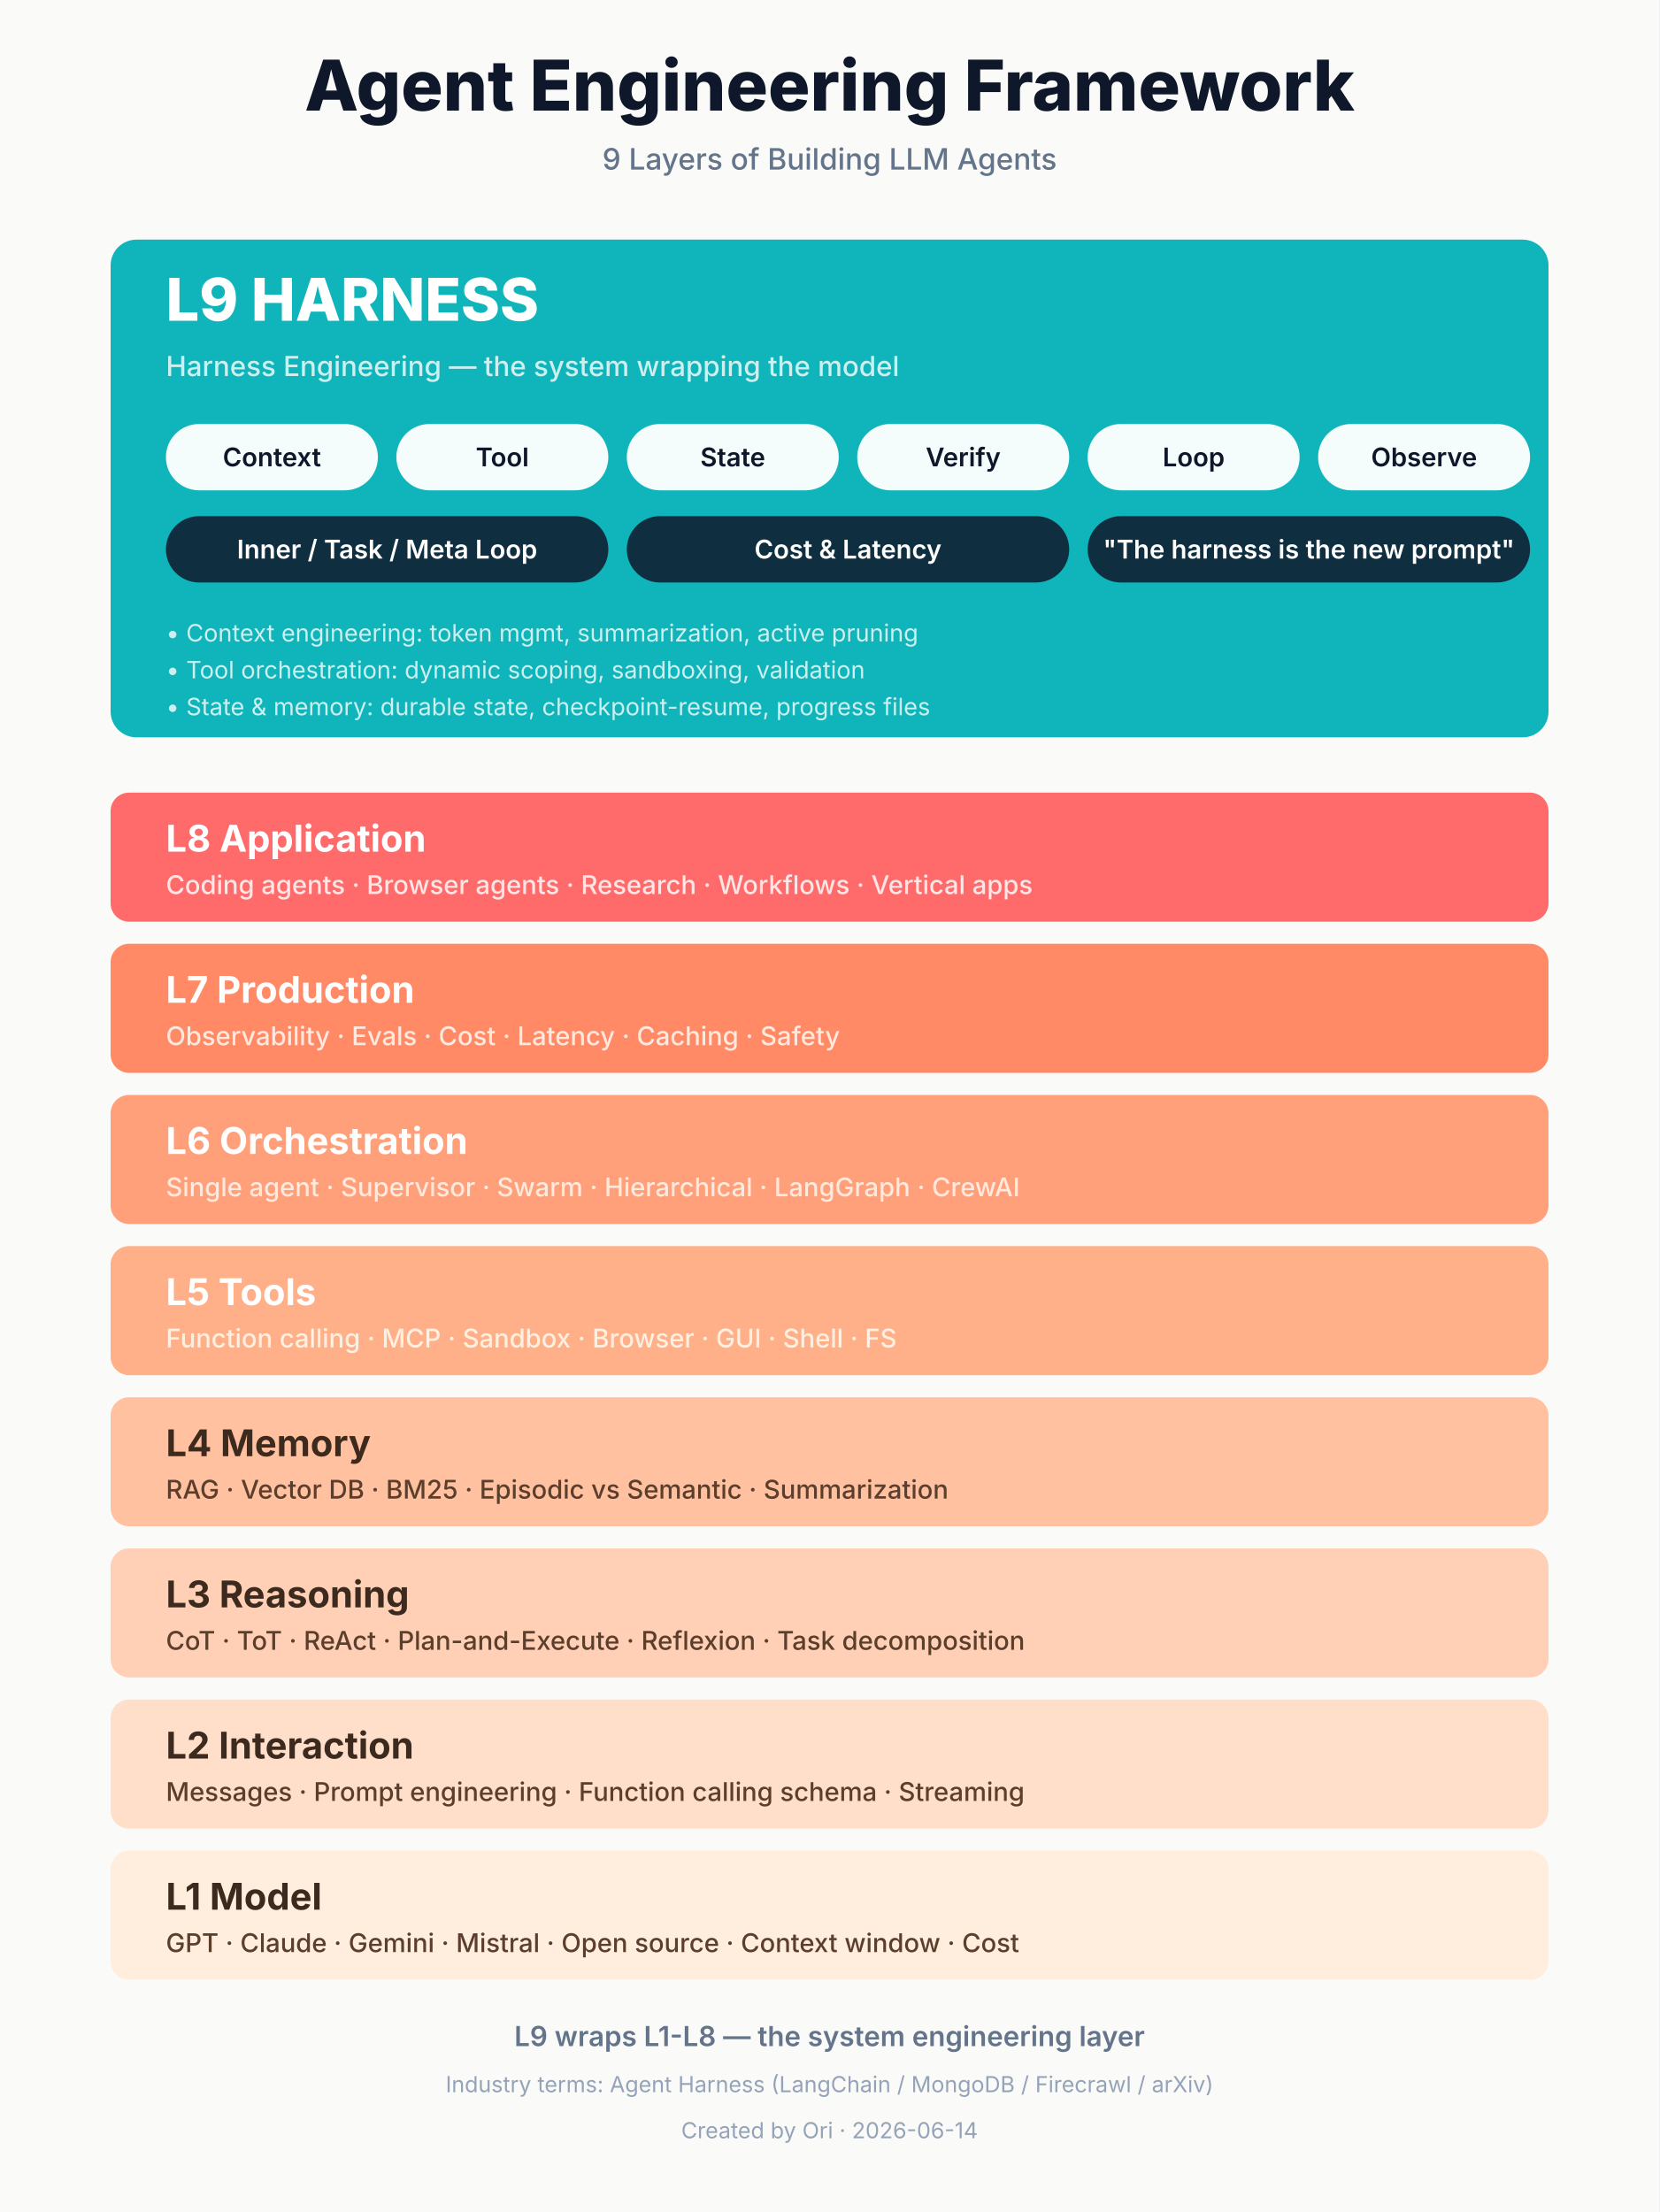
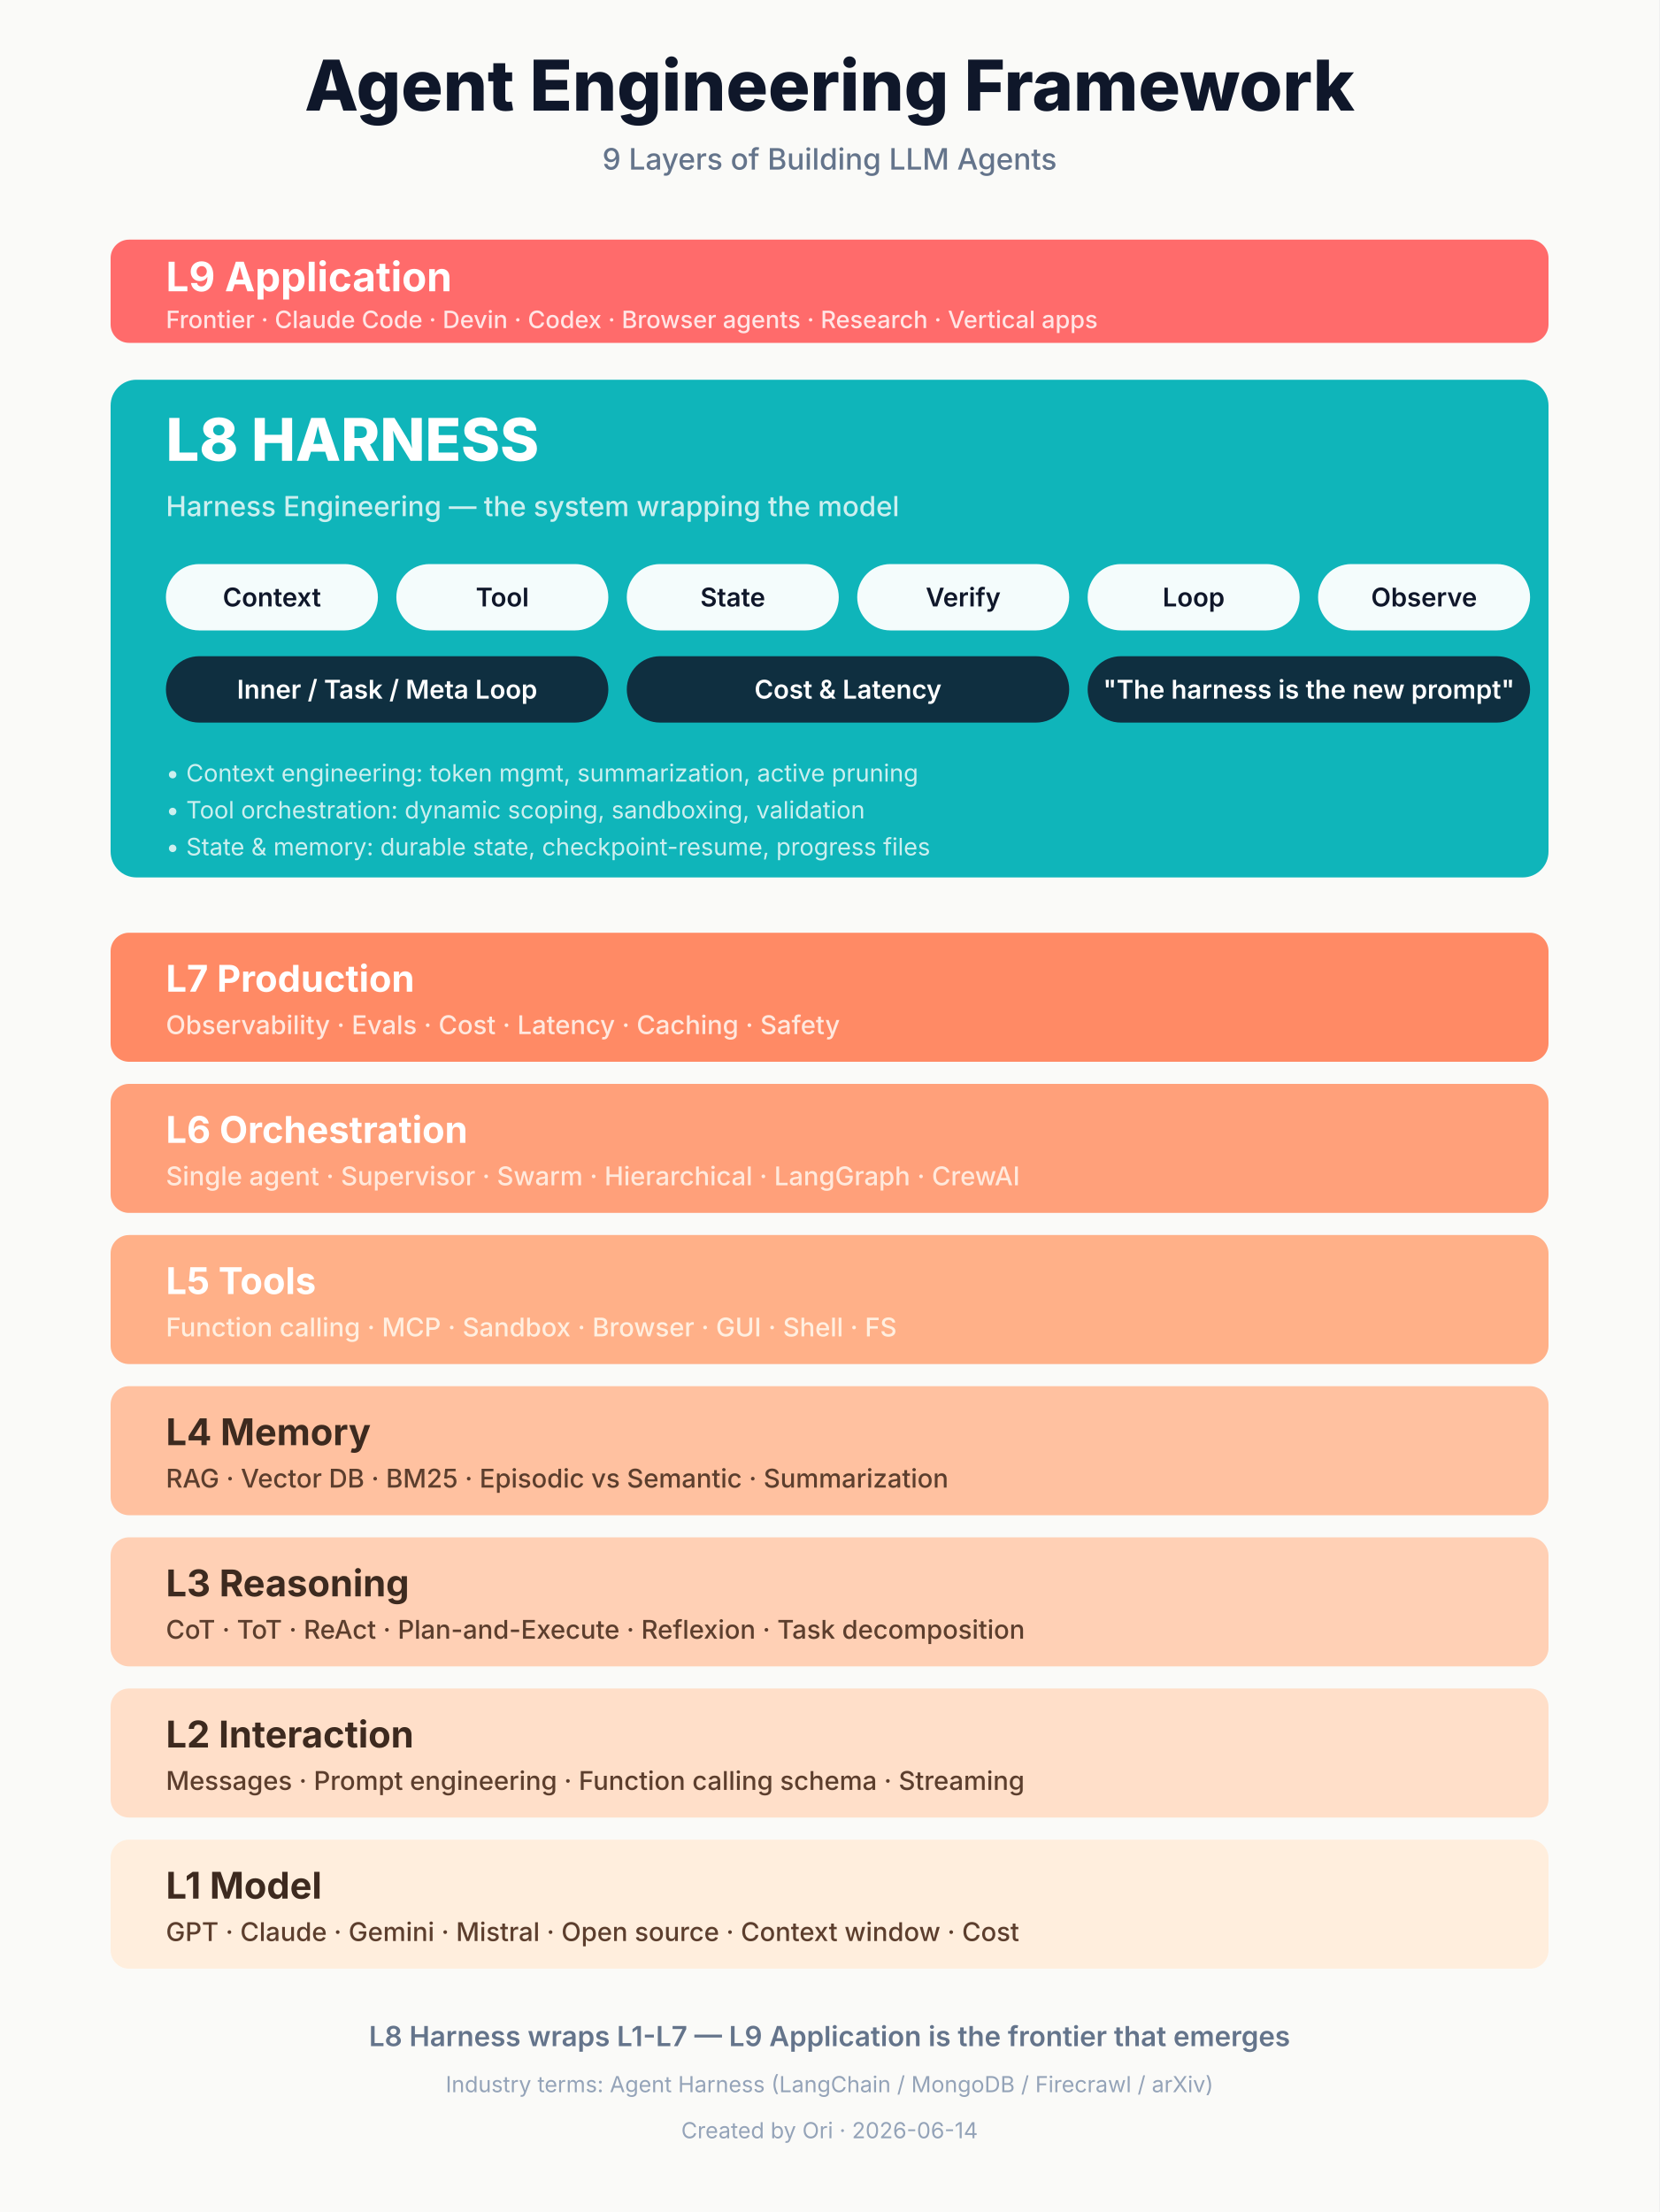
<svg xmlns="http://www.w3.org/2000/svg" viewBox="0 0 900 1200" font-family="-apple-system, BlinkMacSystemFont, 'Segoe UI', 'PingFang SC', 'Hiragino Sans GB', 'Microsoft YaHei', sans-serif">
  <rect width="900" height="1200" fill="#FAFAF8" />
  <text x="450" y="60" text-anchor="middle" font-size="38" font-weight="800" fill="#0F172A">Agent Engineering Framework</text>
  <text x="450" y="92" text-anchor="middle" font-size="16" font-weight="500" fill="#64748B">9 Layers of Building LLM Agents</text>
  <g transform="translate(60, 130)">
+     <rect width="780" height="56" rx="10" fill="#FF6B6B" />
+     <text x="30" y="28" font-size="22" font-weight="700" fill="#FFFFFF">L9 Application</text>
+     <text x="30" y="48" font-size="13" font-weight="500" fill="#FFE5E5">Frontier · Claude Code · Devin · Codex · Browser agents · Research · Vertical apps</text>
+   </g>
+   <g transform="translate(60, 206)">
    <rect width="780" height="270" rx="14" fill="#0FB5BA" />
-     <text x="30" y="44" font-size="32" font-weight="800" fill="#FFFFFF">L9 HARNESS</text>
+     <text x="30" y="44" font-size="32" font-weight="800" fill="#FFFFFF">L8 HARNESS</text>
    <text x="30" y="74" font-size="15" font-weight="500" fill="#CCEFEF">Harness Engineering — the system wrapping the model</text>
    <g font-size="14" font-weight="600" fill="#0F172A">
      <g transform="translate(30, 100)">
        <rect width="115" height="36" rx="18" fill="#FFFFFF" opacity="0.95" />
        <text x="57.5" y="23" text-anchor="middle">Context</text>
      </g>
      <g transform="translate(155, 100)">
        <rect width="115" height="36" rx="18" fill="#FFFFFF" opacity="0.95" />
        <text x="57.5" y="23" text-anchor="middle">Tool</text>
      </g>
      <g transform="translate(280, 100)">
        <rect width="115" height="36" rx="18" fill="#FFFFFF" opacity="0.95" />
        <text x="57.5" y="23" text-anchor="middle">State</text>
      </g>
      <g transform="translate(405, 100)">
        <rect width="115" height="36" rx="18" fill="#FFFFFF" opacity="0.95" />
        <text x="57.5" y="23" text-anchor="middle">Verify</text>
      </g>
      <g transform="translate(530, 100)">
        <rect width="115" height="36" rx="18" fill="#FFFFFF" opacity="0.95" />
        <text x="57.5" y="23" text-anchor="middle">Loop</text>
      </g>
      <g transform="translate(655, 100)">
        <rect width="115" height="36" rx="18" fill="#FFFFFF" opacity="0.95" />
        <text x="57.5" y="23" text-anchor="middle">Observe</text>
      </g>
      <g transform="translate(30, 150)">
        <rect width="240" height="36" rx="18" fill="#0F172A" opacity="0.85" />
        <text x="120" y="23" text-anchor="middle" fill="#FFFFFF">Inner / Task / Meta Loop</text>
      </g>
      <g transform="translate(280, 150)">
        <rect width="240" height="36" rx="18" fill="#0F172A" opacity="0.85" />
        <text x="120" y="23" text-anchor="middle" fill="#FFFFFF">Cost &amp; Latency</text>
      </g>
      <g transform="translate(530, 150)">
        <rect width="240" height="36" rx="18" fill="#0F172A" opacity="0.85" />
        <text x="120" y="23" text-anchor="middle" fill="#FFFFFF">"The harness is the new prompt"</text>
      </g>
    </g>
    <g font-size="13" fill="#CCEFEF">
      <text x="30" y="218">• Context engineering: token mgmt, summarization, active pruning</text>
      <text x="30" y="238">• Tool orchestration: dynamic scoping, sandboxing, validation</text>
      <text x="30" y="258">• State &amp; memory: durable state, checkpoint-resume, progress files</text>
    </g>
  </g>
-   <g transform="translate(60, 430)">
+   <g transform="translate(60, 506)">
    <g transform="translate(0, 0)">
-       <rect width="780" height="70" rx="10" fill="#FF6B6B" />
-       <text x="30" y="32" font-size="20" font-weight="700" fill="#FFFFFF">L8 Application</text>
-       <text x="30" y="55" font-size="14" font-weight="500" fill="#FFE5E5">Coding agents · Browser agents · Research · Workflows · Vertical apps</text>
-     </g>
-     <g transform="translate(0, 82)">
      <rect width="780" height="70" rx="10" fill="#FF8A65" />
      <text x="30" y="32" font-size="20" font-weight="700" fill="#FFFFFF">L7 Production</text>
      <text x="30" y="55" font-size="14" font-weight="500" fill="#FFE8DE">Observability · Evals · Cost · Latency · Caching · Safety</text>
    </g>
-     <g transform="translate(0, 164)">
+     <g transform="translate(0, 82)">
      <rect width="780" height="70" rx="10" fill="#FFA07A" />
      <text x="30" y="32" font-size="20" font-weight="700" fill="#FFFFFF">L6 Orchestration</text>
      <text x="30" y="55" font-size="14" font-weight="500" fill="#FFE9DC">Single agent · Supervisor · Swarm · Hierarchical · LangGraph · CrewAI</text>
    </g>
-     <g transform="translate(0, 246)">
+     <g transform="translate(0, 164)">
      <rect width="780" height="70" rx="10" fill="#FFB088" />
      <text x="30" y="32" font-size="20" font-weight="700" fill="#FFFFFF">L5 Tools</text>
      <text x="30" y="55" font-size="14" font-weight="500" fill="#FFEFE0">Function calling · MCP · Sandbox · Browser · GUI · Shell · FS</text>
    </g>
-     <g transform="translate(0, 328)">
+     <g transform="translate(0, 246)">
      <rect width="780" height="70" rx="10" fill="#FFC1A0" />
      <text x="30" y="32" font-size="20" font-weight="700" fill="#3D2A1F">L4 Memory</text>
      <text x="30" y="55" font-size="14" font-weight="500" fill="#5C3E2D">RAG · Vector DB · BM25 · Episodic vs Semantic · Summarization</text>
    </g>
-     <g transform="translate(0, 410)">
+     <g transform="translate(0, 328)">
      <rect width="780" height="70" rx="10" fill="#FFD0B5" />
      <text x="30" y="32" font-size="20" font-weight="700" fill="#3D2A1F">L3 Reasoning</text>
      <text x="30" y="55" font-size="14" font-weight="500" fill="#5C3E2D">CoT · ToT · ReAct · Plan-and-Execute · Reflexion · Task decomposition</text>
    </g>
-     <g transform="translate(0, 492)">
+     <g transform="translate(0, 410)">
      <rect width="780" height="70" rx="10" fill="#FFDFC9" />
      <text x="30" y="32" font-size="20" font-weight="700" fill="#3D2A1F">L2 Interaction</text>
      <text x="30" y="55" font-size="14" font-weight="500" fill="#5C3E2D">Messages · Prompt engineering · Function calling schema · Streaming</text>
    </g>
-     <g transform="translate(0, 574)">
+     <g transform="translate(0, 492)">
      <rect width="780" height="70" rx="10" fill="#FFEEDD" />
      <text x="30" y="32" font-size="20" font-weight="700" fill="#3D2A1F">L1 Model</text>
      <text x="30" y="55" font-size="14" font-weight="500" fill="#5C3E2D">GPT · Claude · Gemini · Mistral · Open source · Context window · Cost</text>
    </g>
  </g>
-   <text x="450" y="1110" text-anchor="middle" font-size="15" font-weight="600" fill="#64748B">L9 wraps L1-L8 — the system engineering layer</text>
+   <text x="450" y="1110" text-anchor="middle" font-size="15" font-weight="600" fill="#64748B">L8 Harness wraps L1-L7 — L9 Application is the frontier that emerges</text>
  <text x="450" y="1135" text-anchor="middle" font-size="12" fill="#94A3B8">Industry terms: Agent Harness (LangChain / MongoDB / Firecrawl / arXiv)</text>
  <text x="450" y="1160" text-anchor="middle" font-size="12" fill="#94A3B8">Created by Ori · 2026-06-14</text>
</svg>
